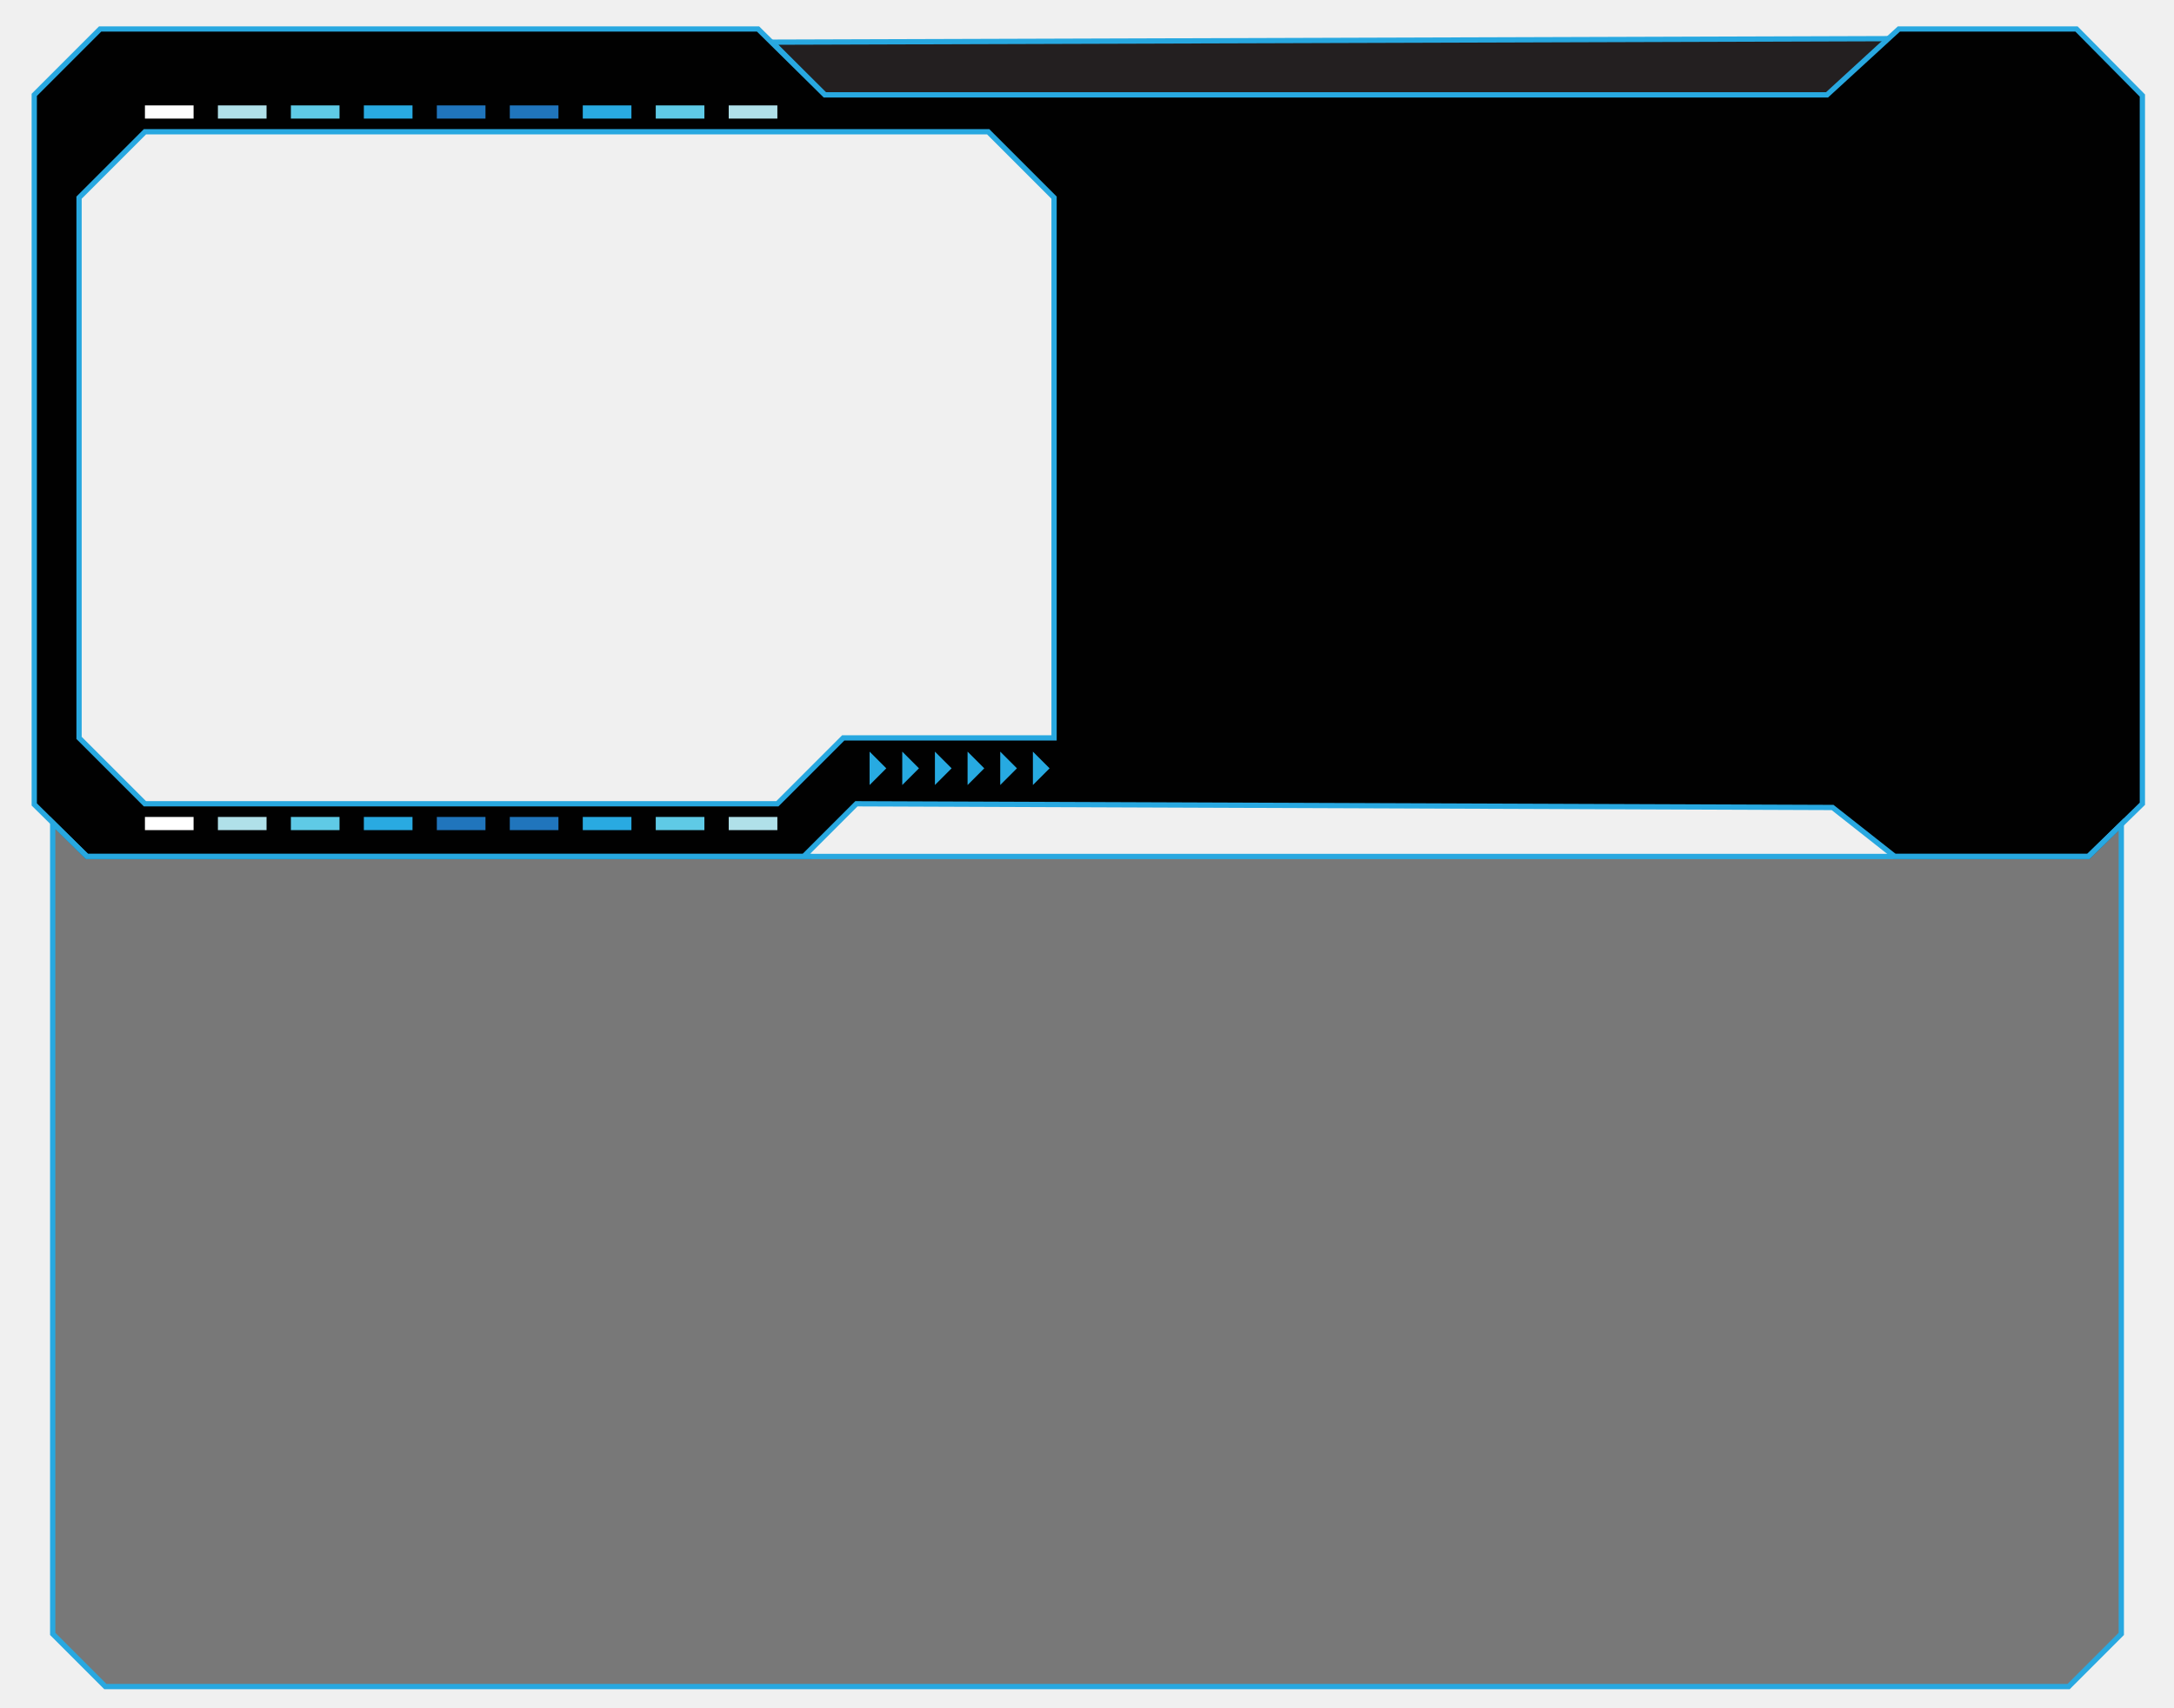
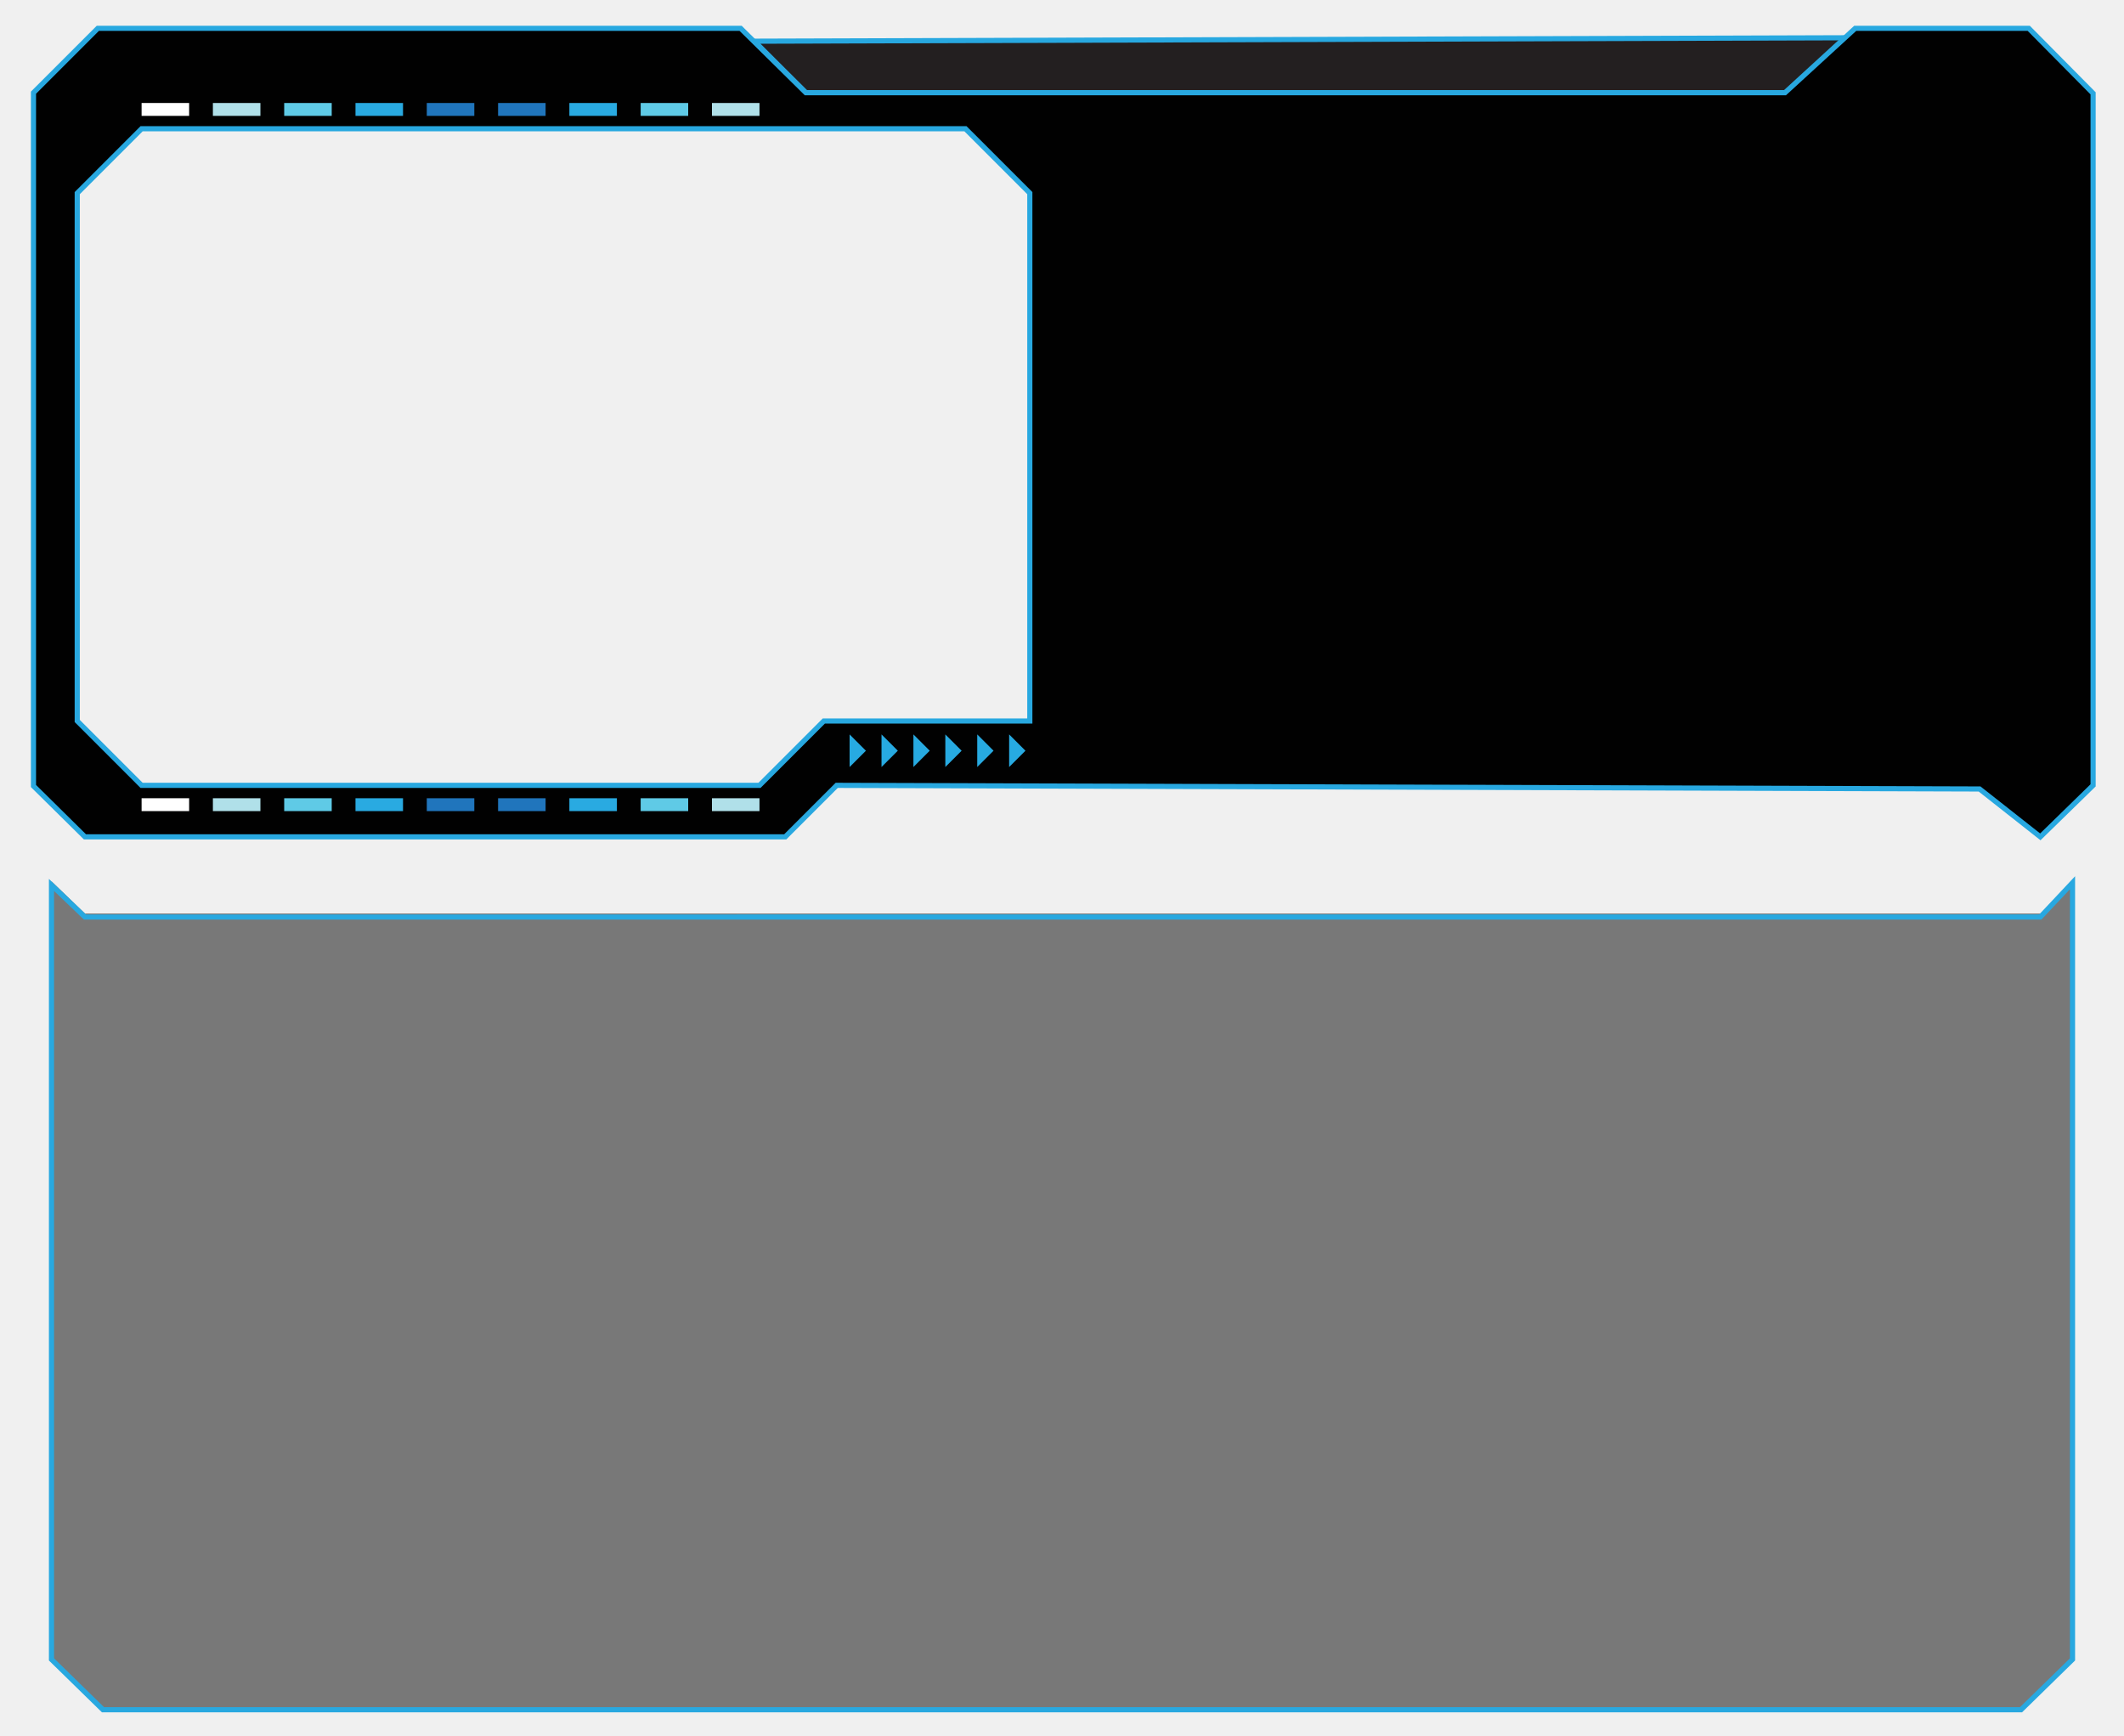
- <svg xmlns="http://www.w3.org/2000/svg" width="825" height="648" version="1.1" id="svg57">
+ <svg xmlns="http://www.w3.org/2000/svg" width="825" height="674" version="1.1" id="svg57">
  <defs id="defs61" />
  <path fill="#231f20" d="M 740.759,14.593 293,16 313,36 c 0,0 407.759,0 380.324,0 27.435,0 47.435,-21.407 47.435,-21.407 z" id="path9" style="stroke:#28a8e0;stroke-width:2;stroke-miterlimit:10" />
-   <path fill="#010101" d="m 308,325 h -3 l 20,-20 370.435,1.407 L 719.028,325 H 792.5 L 813,305 V 36.25 L 788,11 H 720.601 L 693.324,36 313,36 287.667,11 H 38 L 13,36 V 305.25 L 33,325 Z m 12,-45 -25,25 H 55 L 30,280 V 75 L 55,50 h 320 l 25,25 v 205 z" id="path11" style="stroke:#28a8e0;stroke-width:2;stroke-miterlimit:10" />
-   <path opacity=".5" d="M33 325l-13-12.75V620l20 20h745l20-20V312.827L792.5 325z" id="path15" />
-   <path fill="#2075BC" d="M193.462 40h18.461v5h-18.461z" id="path17" />
-   <path fill="#29AAE1" d="M221.153 40h18.463v5h-18.463z" id="path19" />
-   <path fill="#5FCAE6" d="M248.847 40h18.461v5h-18.461z" id="path21" />
-   <path fill="#B0E0E9" d="M276.538 40H295v5h-18.462z" id="path23" />
-   <path fill="#2075BC" d="M165.77 40h18.461v5H165.77z" id="path25" />
-   <path fill="#29AAE1" d="M138.077 40h18.461v5h-18.461z" id="path27" />
-   <path fill="#5FCAE6" d="M110.385 40h18.462v5h-18.462z" id="path29" />
-   <path fill="#B0E0E9" d="M82.692 40h18.461v5H82.692z" id="path31" />
-   <path fill="#FFF" d="M55 40h18.462v5H55z" id="path33" />
-   <path fill="#2075BC" d="M193.461 310h18.461v5h-18.461z" id="path35" />
-   <path fill="#29AAE1" d="M221.154 310h18.462v5h-18.462z" id="path37" />
-   <path fill="#5FCAE6" d="M248.846 310h18.461v5h-18.461z" id="path39" />
-   <path fill="#B0E0E9" d="M276.539 310H295v5h-18.461z" id="path41" />
-   <path fill="#2075BC" d="M165.769 310h18.462v5h-18.462z" id="path43" />
-   <path fill="#29AAE1" d="M138.077 310h18.461v5h-18.461z" id="path45" />
-   <path fill="#5FCAE6" d="M110.385 310h18.461v5h-18.461z" id="path47" />
-   <path fill="#B0E0E9" d="M82.692 310h18.461v5H82.692z" id="path49" />
-   <path fill="#FFF" d="M55 310h18.461v5H55z" id="path51" />
-   <path fill="none" stroke="#28A8E0" stroke-width="2" stroke-miterlimit="10" d="M33 325l-13-12.75V620l20 20h745l20-20V312.827L792.5 325z" id="path53" />
-   <path fill="#27AAE1" d="M391.968 285.213v12.675l6.337-6.338zM379.573 285.213v12.675l6.338-6.338zM367.181 285.213v12.675l6.337-6.338zM354.786 285.213v12.675l6.339-6.338zM342.394 285.213v12.675l6.337-6.338zM330 285.213v12.675l6.337-6.338z" id="path55" />
+   <path fill="#010101" d="m 305,325 v 0 l 20,-20 443.907,1.407 L 792.5,325 v 0 L 813,305 V 36.25 L 788,11 H 720.601 L 693.324,36 H 313 L 287.667,11 H 38 L 13,36 V 305.25 L 33,325 Z m 15,-45 -25,25 H 55 L 30,280 V 75 L 55,50 h 320 l 25,25 v 205 z" id="path11" style="stroke:#28a8e0;stroke-width:2;stroke-miterlimit:10" />
+   <path opacity="0.5" d="M 33,354.766 20,342.25 v 302.11 l 20,19.633 h 745 l 20,-19.633 V 342.816 l -12.5,11.95 z" id="path15" style="stroke-width:1" />
+   <path fill="#2075bc" d="m 193.462,40 h 18.461 v 5 h -18.461 z" id="path17" />
+   <path fill="#29aae1" d="m 221.153,40 h 18.463 v 5 h -18.463 z" id="path19" />
+   <path fill="#5fcae6" d="m 248.847,40 h 18.461 v 5 h -18.461 z" id="path21" />
+   <path fill="#b0e0e9" d="M 276.538,40 H 295 v 5 h -18.462 z" id="path23" />
+   <path fill="#2075bc" d="m 165.77,40 h 18.461 v 5 H 165.77 Z" id="path25" />
+   <path fill="#29aae1" d="m 138.077,40 h 18.461 v 5 h -18.461 z" id="path27" />
+   <path fill="#5fcae6" d="m 110.385,40 h 18.462 v 5 h -18.462 z" id="path29" />
+   <path fill="#b0e0e9" d="m 82.692,40 h 18.461 v 5 H 82.692 Z" id="path31" />
+   <path fill="#ffffff" d="m 55,40 h 18.462 v 5 H 55 Z" id="path33" />
+   <path fill="#2075bc" d="m 193.461,310 h 18.461 v 5 h -18.461 z" id="path35" />
+   <path fill="#29aae1" d="m 221.154,310 h 18.462 v 5 h -18.462 z" id="path37" />
+   <path fill="#5fcae6" d="m 248.846,310 h 18.461 v 5 h -18.461 z" id="path39" />
+   <path fill="#b0e0e9" d="M 276.539,310 H 295 v 5 h -18.461 z" id="path41" />
+   <path fill="#2075bc" d="m 165.769,310 h 18.462 v 5 h -18.462 z" id="path43" />
+   <path fill="#29aae1" d="m 138.077,310 h 18.461 v 5 h -18.461 z" id="path45" />
+   <path fill="#5fcae6" d="m 110.385,310 h 18.461 v 5 h -18.461 z" id="path47" />
+   <path fill="#b0e0e9" d="m 82.692,310 h 18.461 v 5 H 82.692 Z" id="path49" />
+   <path fill="#ffffff" d="m 55,310 h 18.461 v 5 H 55 Z" id="path51" />
+   <path fill="none" stroke="#28a8e0" stroke-width="2" stroke-miterlimit="10" d="M 33,356.136 20,343.675 v 300.772 l 20,19.546 h 745 l 20,-19.546 V 342.816 l -12.5,13.319 z" id="path53" />
+   <path fill="#27aae1" d="m 391.968,285.213 v 12.675 l 6.337,-6.338 z m -12.395,0 v 12.675 l 6.338,-6.338 z m -12.392,0 v 12.675 l 6.337,-6.338 z m -12.395,0 v 12.675 l 6.339,-6.338 z m -12.392,0 v 12.675 l 6.337,-6.338 z m -12.394,0 v 12.675 l 6.337,-6.338 z" id="path55" />
</svg>
